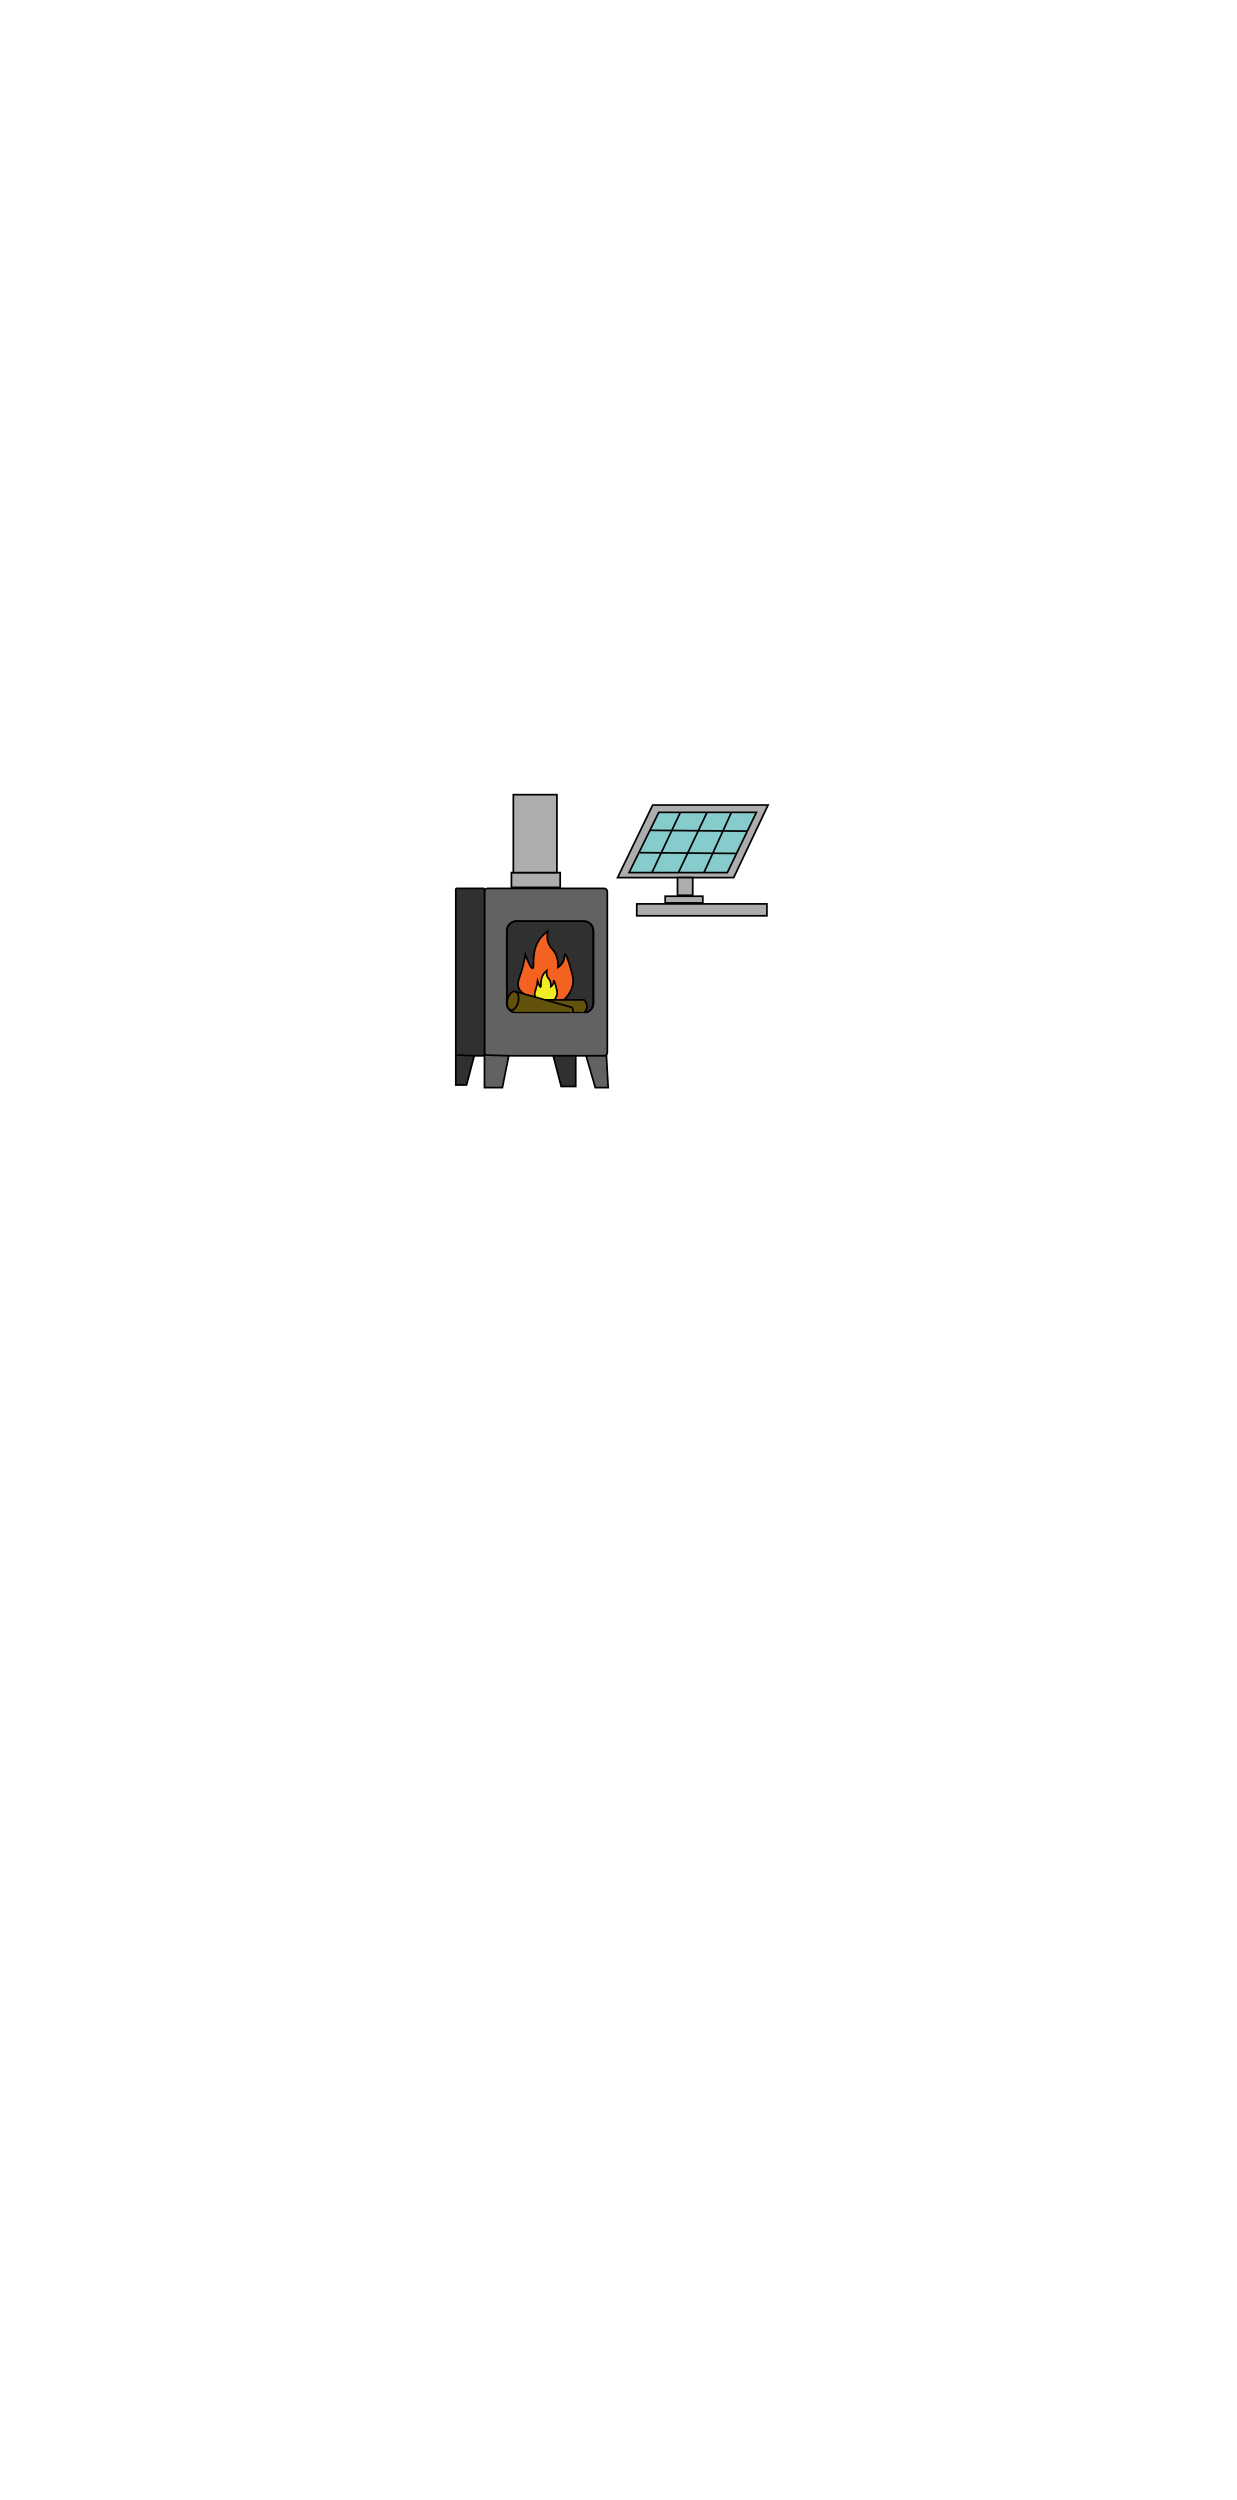
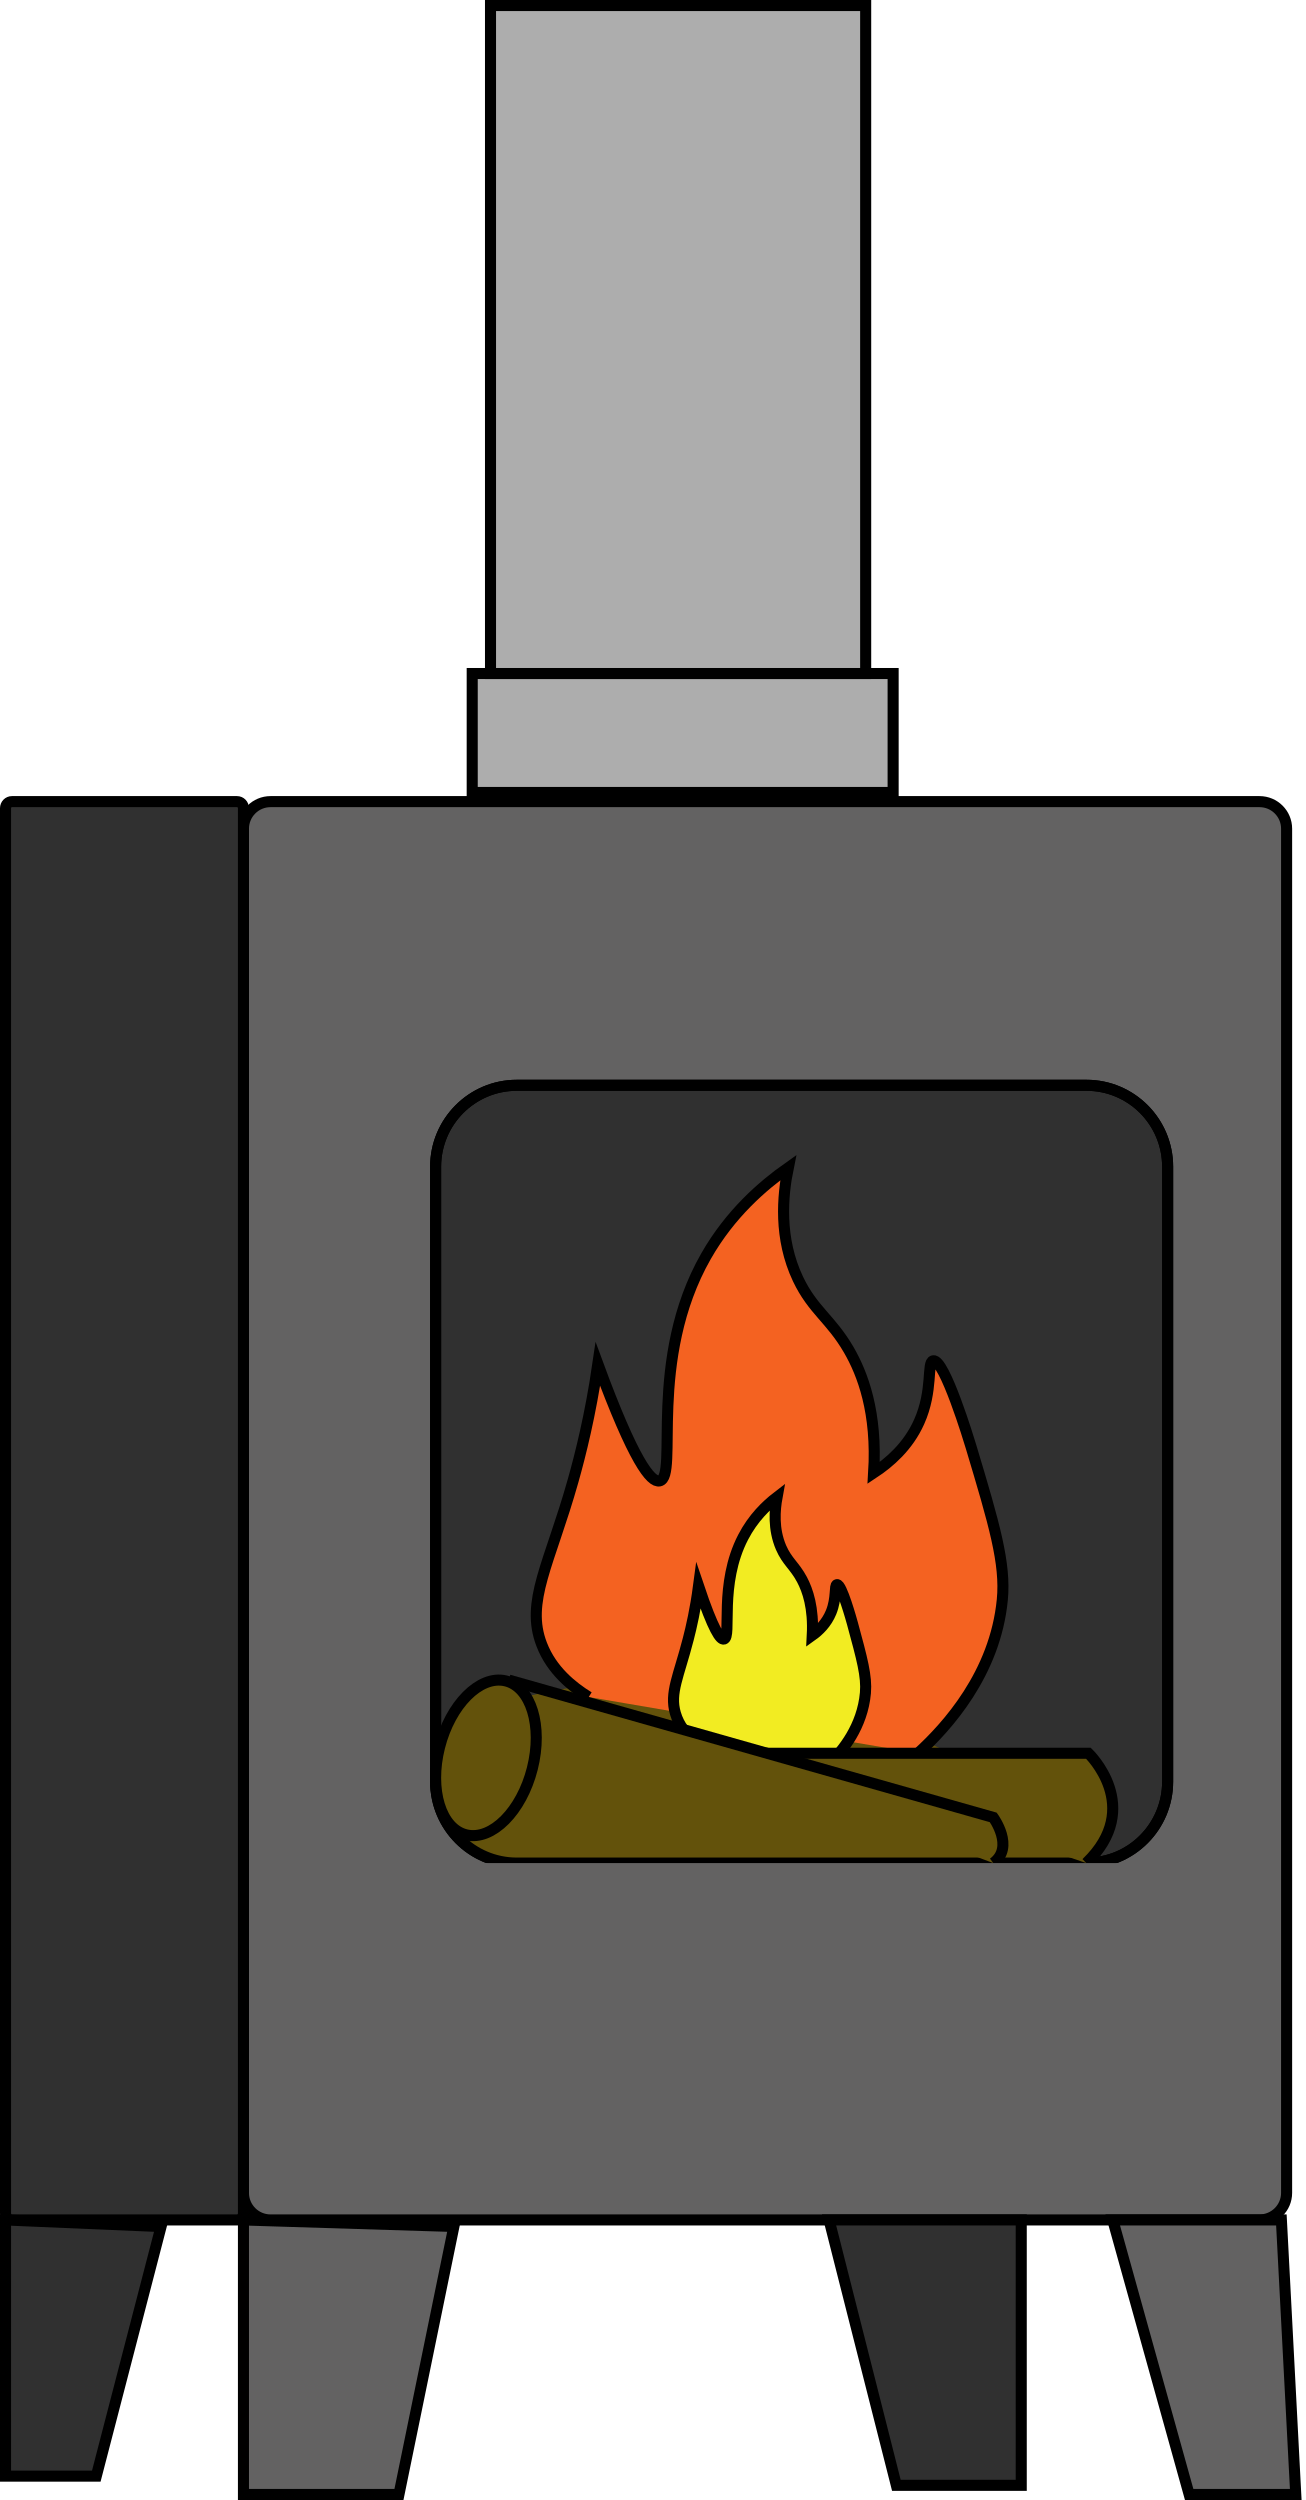
- <svg xmlns="http://www.w3.org/2000/svg" id="Calque_6" data-name="Calque 6" viewBox="0 0 720 1456">
-   <defs>
-     <style>
-       .cls-1 {
-         fill: #adadad;
-       }
- 
-       .cls-1, .cls-2, .cls-3, .cls-4, .cls-5, .cls-6, .cls-7, .cls-8 {
-         stroke: #000;
-         stroke-miterlimit: 10;
-       }
- 
-       .cls-2 {
-         fill: none;
-       }
- 
-       .cls-9, .cls-3 {
-         fill: #63520b;
-       }
- 
-       .cls-4 {
-         fill: #303030;
-       }
- 
-       .cls-5, .cls-10 {
-         fill: #636262;
-       }
- 
-       .cls-6 {
-         fill: #87cccc;
-       }
- 
-       .cls-7 {
-         fill: #f2ec22;
-       }
- 
-       .cls-8 {
-         fill: #f46221;
-       }
-     </style>
-   </defs>
-   <rect class="cls-5" x="282.16" y="517.41" width="71.55" height="97.49" rx="1.86" ry="1.86" />
-   <rect class="cls-4" x="295.17" y="536.49" width="50.42" height="53.33" rx="5.59" ry="5.59" />
-   <ellipse class="cls-9" cx="317.73" cy="588.2" rx="9.44" ry="22.91" transform="translate(-324.69 773.24) rotate(-77.69)" />
-   <rect class="cls-4" x="265.46" y="517.41" width="16.7" height="97.49" rx=".45" ry=".45" />
-   <polygon class="cls-4" points="265.46 614.45 265.46 631.89 271.72 631.89 276.2 614.9 265.46 614.45" />
-   <polygon class="cls-5" points="282.16 614.45 282.16 633.42 292.59 633.42 296.28 614.9 282.16 614.45" />
-   <polygon class="cls-4" points="322.22 614.9 326.81 632.75 335.3 632.75 335.3 614.9 322.22 614.9" />
-   <polygon class="cls-5" points="341.34 614.9 346.71 633.42 354.2 633.42 353.19 614.9 341.34 614.9" />
-   <rect class="cls-2" x="295.17" y="536.49" width="50.42" height="53.33" rx="5.59" ry="5.59" />
-   <rect class="cls-1" x="297.85" y="508.2" width="28.4" height="8.61" />
-   <rect class="cls-1" x="298.97" y="462.81" width="25.38" height="45.39" />
-   <path class="cls-3" d="M301.8,583.57c-.72,2.98-2.69,5.05-4.4,4.64-1.71-.41-2.52-3.16-1.8-6.14.72-2.98,2.69-5.05,4.4-4.64s2.52,3.16,1.8,6.14Z" />
-   <path class="cls-8" d="M305.3,578.92c-1.11-.69-2.55-1.83-3.24-3.64-1.14-2.96.55-5.58,2.16-11.31.51-1.81,1.2-4.57,1.71-8.08,2.47,6.74,3.65,8.21,4.25,8.08,1.34-.3-.89-8.35,3.2-15.55,1.67-2.94,3.91-4.88,5.66-6.12-.4,1.96-.66,4.88.67,7.7,1.02,2.16,2.26,2.76,3.5,4.91.95,1.65,1.97,4.32,1.71,8.51,1.07-.71,2.37-1.82,3.13-3.53.98-2.19.52-4.14.97-4.23.77-.16,2.49,5.56,2.61,5.96,1.6,5.36,2.39,8.05,2.15,10.57-.49,5.11-3.81,8.79-5.81,10.62" />
-   <path class="cls-7" d="M312.7,581.66c-.38-.33-.93-.91-1.18-1.78-.4-1.38.23-2.5.88-5.01.21-.8.49-2.02.7-3.58,1.01,2.98,1.49,3.64,1.73,3.58.55-.13-.36-3.7,1.31-6.89.68-1.3,1.59-2.16,2.31-2.71-.16.87-.27,2.16.27,3.41.42.96.92,1.22,1.43,2.17.39.73.8,1.91.7,3.77.44-.31.97-.81,1.28-1.56.4-.97.21-1.83.4-1.87.31-.07,1.01,2.46,1.06,2.64.65,2.37.98,3.56.88,4.68-.2,2.28-1.57,3.91-2.37,4.7" />
-   <path class="cls-3" d="M317.38,582.31h22.77s3.95,3.67-.15,7.51" />
-   <polygon class="cls-1" points="380.13 468.85 447.33 468.85 427.31 511.11 359.67 511.11 380.13 468.85" />
-   <polygon class="cls-6" points="383.68 473.12 440.51 473.12 423.58 508.2 366.38 508.2 383.68 473.12" />
-   <rect class="cls-1" x="394.56" y="511.11" width="8.89" height="10.29" />
-   <rect class="cls-1" x="387.4" y="521.96" width="21.91" height="3.91" />
-   <rect class="cls-1" x="370.85" y="526.43" width="75.8" height="6.93" />
-   <line class="cls-2" x1="378.52" y1="483.59" x2="435.23" y2="484.05" />
-   <line class="cls-2" x1="396.23" y1="473.12" x2="379.69" y2="508.2" />
-   <path class="cls-2" d="M411.77,473.12l-16.66,35.09,16.66-35.09Z" />
-   <line class="cls-2" x1="425.97" y1="473.12" x2="409.99" y2="508.2" />
-   <line class="cls-2" x1="372.52" y1="496.59" x2="429.23" y2="497.05" />
-   <path class="cls-3" d="M300,577.44l33.14,9.29s1.49,2.01,0,3.09" />
-   <rect class="cls-10" x="297.36" y="590.1" width="46.73" height="16.43" />
+ <svg xmlns="http://www.w3.org/2000/svg" width="118" height="226" viewBox="0 0 118 226" fill="none">
+   <path d="M113.858 72.467H24.459C23.105 72.467 22.008 73.562 22.008 74.913V198.237C22.008 199.589 23.105 200.684 24.459 200.684H113.858C115.212 200.684 116.309 199.589 116.309 198.237V74.913C116.309 73.562 115.212 72.467 113.858 72.467Z" fill="#636262" stroke="black" stroke-miterlimit="10" />
+   <path d="M98.219 98.11H46.716C42.664 98.11 39.379 101.41 39.379 105.48V161.053C39.379 165.123 42.664 168.423 46.716 168.423H98.219C102.271 168.423 105.555 165.123 105.555 161.053V105.48C105.555 101.41 102.271 98.11 98.219 98.11Z" fill="#303030" stroke="black" stroke-miterlimit="10" />
+   <path d="M98.701 172.374C100.166 165.662 88.149 157.34 71.86 153.785C55.572 150.231 41.18 152.79 39.715 159.502C38.251 166.213 50.268 174.536 66.556 178.09C82.845 181.645 97.237 179.085 98.701 172.374Z" fill="#63520B" />
+   <path d="M21.428 72.467H1.08C0.759 72.467 0.5 72.732 0.5 73.059V200.092C0.5 200.419 0.759 200.684 1.08 200.684H21.428C21.748 200.684 22.007 200.419 22.007 200.092V73.059C22.007 72.732 21.748 72.467 21.428 72.467Z" fill="#303030" stroke="black" stroke-miterlimit="10" />
+   <path d="M0.5 200.684V223.845H8.704L14.562 201.281L0.5 200.684Z" fill="#303030" stroke="black" stroke-miterlimit="10" />
+   <path d="M22.008 200.684V225.5H36.065L41.033 201.272L22.008 200.684Z" fill="#636262" stroke="black" stroke-miterlimit="10" />
+   <path d="M74.948 200.684L81.031 224.673H92.32V200.684H74.948Z" fill="#303030" stroke="black" stroke-miterlimit="10" />
+   <path d="M100.592 200.684L107.5 225.5H117.136L115.837 200.684H100.592Z" fill="#636262" stroke="black" stroke-miterlimit="10" />
+   <path d="M98.219 98.11H46.716C42.664 98.11 39.379 101.41 39.379 105.48V161.053C39.379 165.123 42.664 168.423 46.716 168.423H98.219C102.271 168.423 105.555 165.123 105.555 161.053V105.48C105.555 101.41 102.271 98.11 98.219 98.11Z" stroke="black" stroke-miterlimit="10" />
+   <path d="M80.739 60.886H42.688V71.639H80.739V60.886Z" fill="#ADADAD" stroke="black" stroke-miterlimit="10" />
+   <path d="M78.257 0.5H44.342V60.886H78.257V0.5Z" fill="#ADADAD" stroke="black" stroke-miterlimit="10" />
+   <path d="M48.122 159.879C47.148 163.73 44.483 166.404 42.17 165.875C39.856 165.345 38.761 161.792 39.735 157.941C40.709 154.091 43.374 151.416 45.687 151.946C48.001 152.476 49.096 156.029 48.122 159.879Z" fill="#63520B" stroke="black" stroke-miterlimit="10" />
+   <path d="M53.221 153.412C51.763 152.51 49.873 151.021 48.967 148.655C47.471 144.787 49.689 141.363 51.803 133.874C52.472 131.509 53.378 127.902 54.048 123.315C57.29 132.123 58.839 134.044 59.627 133.874C61.386 133.482 58.459 122.962 63.828 113.553C66.02 109.711 68.961 107.175 71.259 105.555C70.734 108.116 70.392 111.932 72.138 115.618C73.477 118.44 75.105 119.225 76.733 122.034C77.98 124.191 79.319 127.68 78.978 133.156C80.383 132.228 82.089 130.777 83.087 128.542C84.374 125.68 83.77 123.132 84.361 123.014C85.371 122.805 87.629 130.281 87.787 130.803C89.888 137.808 90.925 141.324 90.609 144.617C89.966 151.295 85.608 156.104 82.982 158.496" fill="#F46221" />
+   <path d="M53.221 153.412C51.763 152.51 49.873 151.021 48.967 148.655C47.471 144.787 49.689 141.363 51.803 133.874C52.472 131.509 53.378 127.902 54.048 123.315C57.29 132.123 58.839 134.044 59.627 133.874C61.386 133.482 58.459 122.962 63.828 113.553C66.02 109.711 68.961 107.175 71.259 105.555C70.734 108.116 70.392 111.932 72.138 115.618C73.477 118.44 75.105 119.225 76.733 122.034C77.98 124.191 79.319 127.68 78.978 133.156C80.383 132.228 82.089 130.777 83.087 128.542C84.374 125.68 83.77 123.132 84.361 123.014C85.371 122.805 87.629 130.281 87.787 130.803C89.888 137.808 90.925 141.324 90.609 144.617C89.966 151.295 85.608 156.104 82.982 158.496" stroke="black" stroke-miterlimit="10" />
+   <path d="M62.617 157.251C62.113 156.81 61.384 156.034 61.052 154.871C60.521 153.026 61.357 151.528 62.219 148.172C62.498 147.102 62.87 145.471 63.148 143.385C64.488 147.37 65.125 148.252 65.444 148.172C66.173 147.998 64.966 143.224 67.182 138.959C68.084 137.22 69.291 136.07 70.246 135.335C70.034 136.498 69.888 138.223 70.605 139.895C71.162 141.178 71.825 141.526 72.502 142.796C73.019 143.773 73.563 145.35 73.431 147.838C74.014 147.423 74.718 146.754 75.129 145.752C75.66 144.454 75.408 143.305 75.66 143.251C76.071 143.157 77 146.541 77.066 146.781C77.928 149.95 78.366 151.542 78.234 153.039C77.968 156.088 76.151 158.268 75.089 159.324" fill="#F2EC22" />
+   <path d="M62.617 157.251C62.113 156.81 61.384 156.034 61.052 154.871C60.521 153.026 61.357 151.528 62.219 148.172C62.498 147.102 62.87 145.471 63.148 143.385C64.488 147.37 65.125 148.252 65.444 148.172C66.173 147.998 64.966 143.224 67.182 138.959C68.084 137.22 69.291 136.07 70.246 135.335C70.034 136.498 69.888 138.223 70.605 139.895C71.162 141.178 71.825 141.526 72.502 142.796C73.019 143.773 73.563 145.35 73.431 147.838C74.014 147.423 74.718 146.754 75.129 145.752C75.66 144.454 75.408 143.305 75.66 143.251C76.071 143.157 77 146.541 77.066 146.781C77.928 149.95 78.366 151.542 78.234 153.039C77.968 156.088 76.151 158.268 75.089 159.324" stroke="black" stroke-miterlimit="10" />
+   <path d="M69.158 158.496H98.394C98.394 158.496 103.466 163.347 98.201 168.423" fill="#63520B" />
+   <path d="M69.158 158.496H98.394C98.394 158.496 103.466 163.347 98.201 168.423" stroke="black" stroke-miterlimit="10" />
+   <path d="M45.996 151.879L89.79 164.294C89.79 164.294 91.759 166.98 89.79 168.423" fill="#63520B" />
+   <path d="M45.996 151.879L89.79 164.294C89.79 164.294 91.759 166.98 89.79 168.423" stroke="black" stroke-miterlimit="10" />
+   <path d="M103.901 168.423H42.688V189.93H103.901V168.423Z" fill="#636262" />
</svg>
